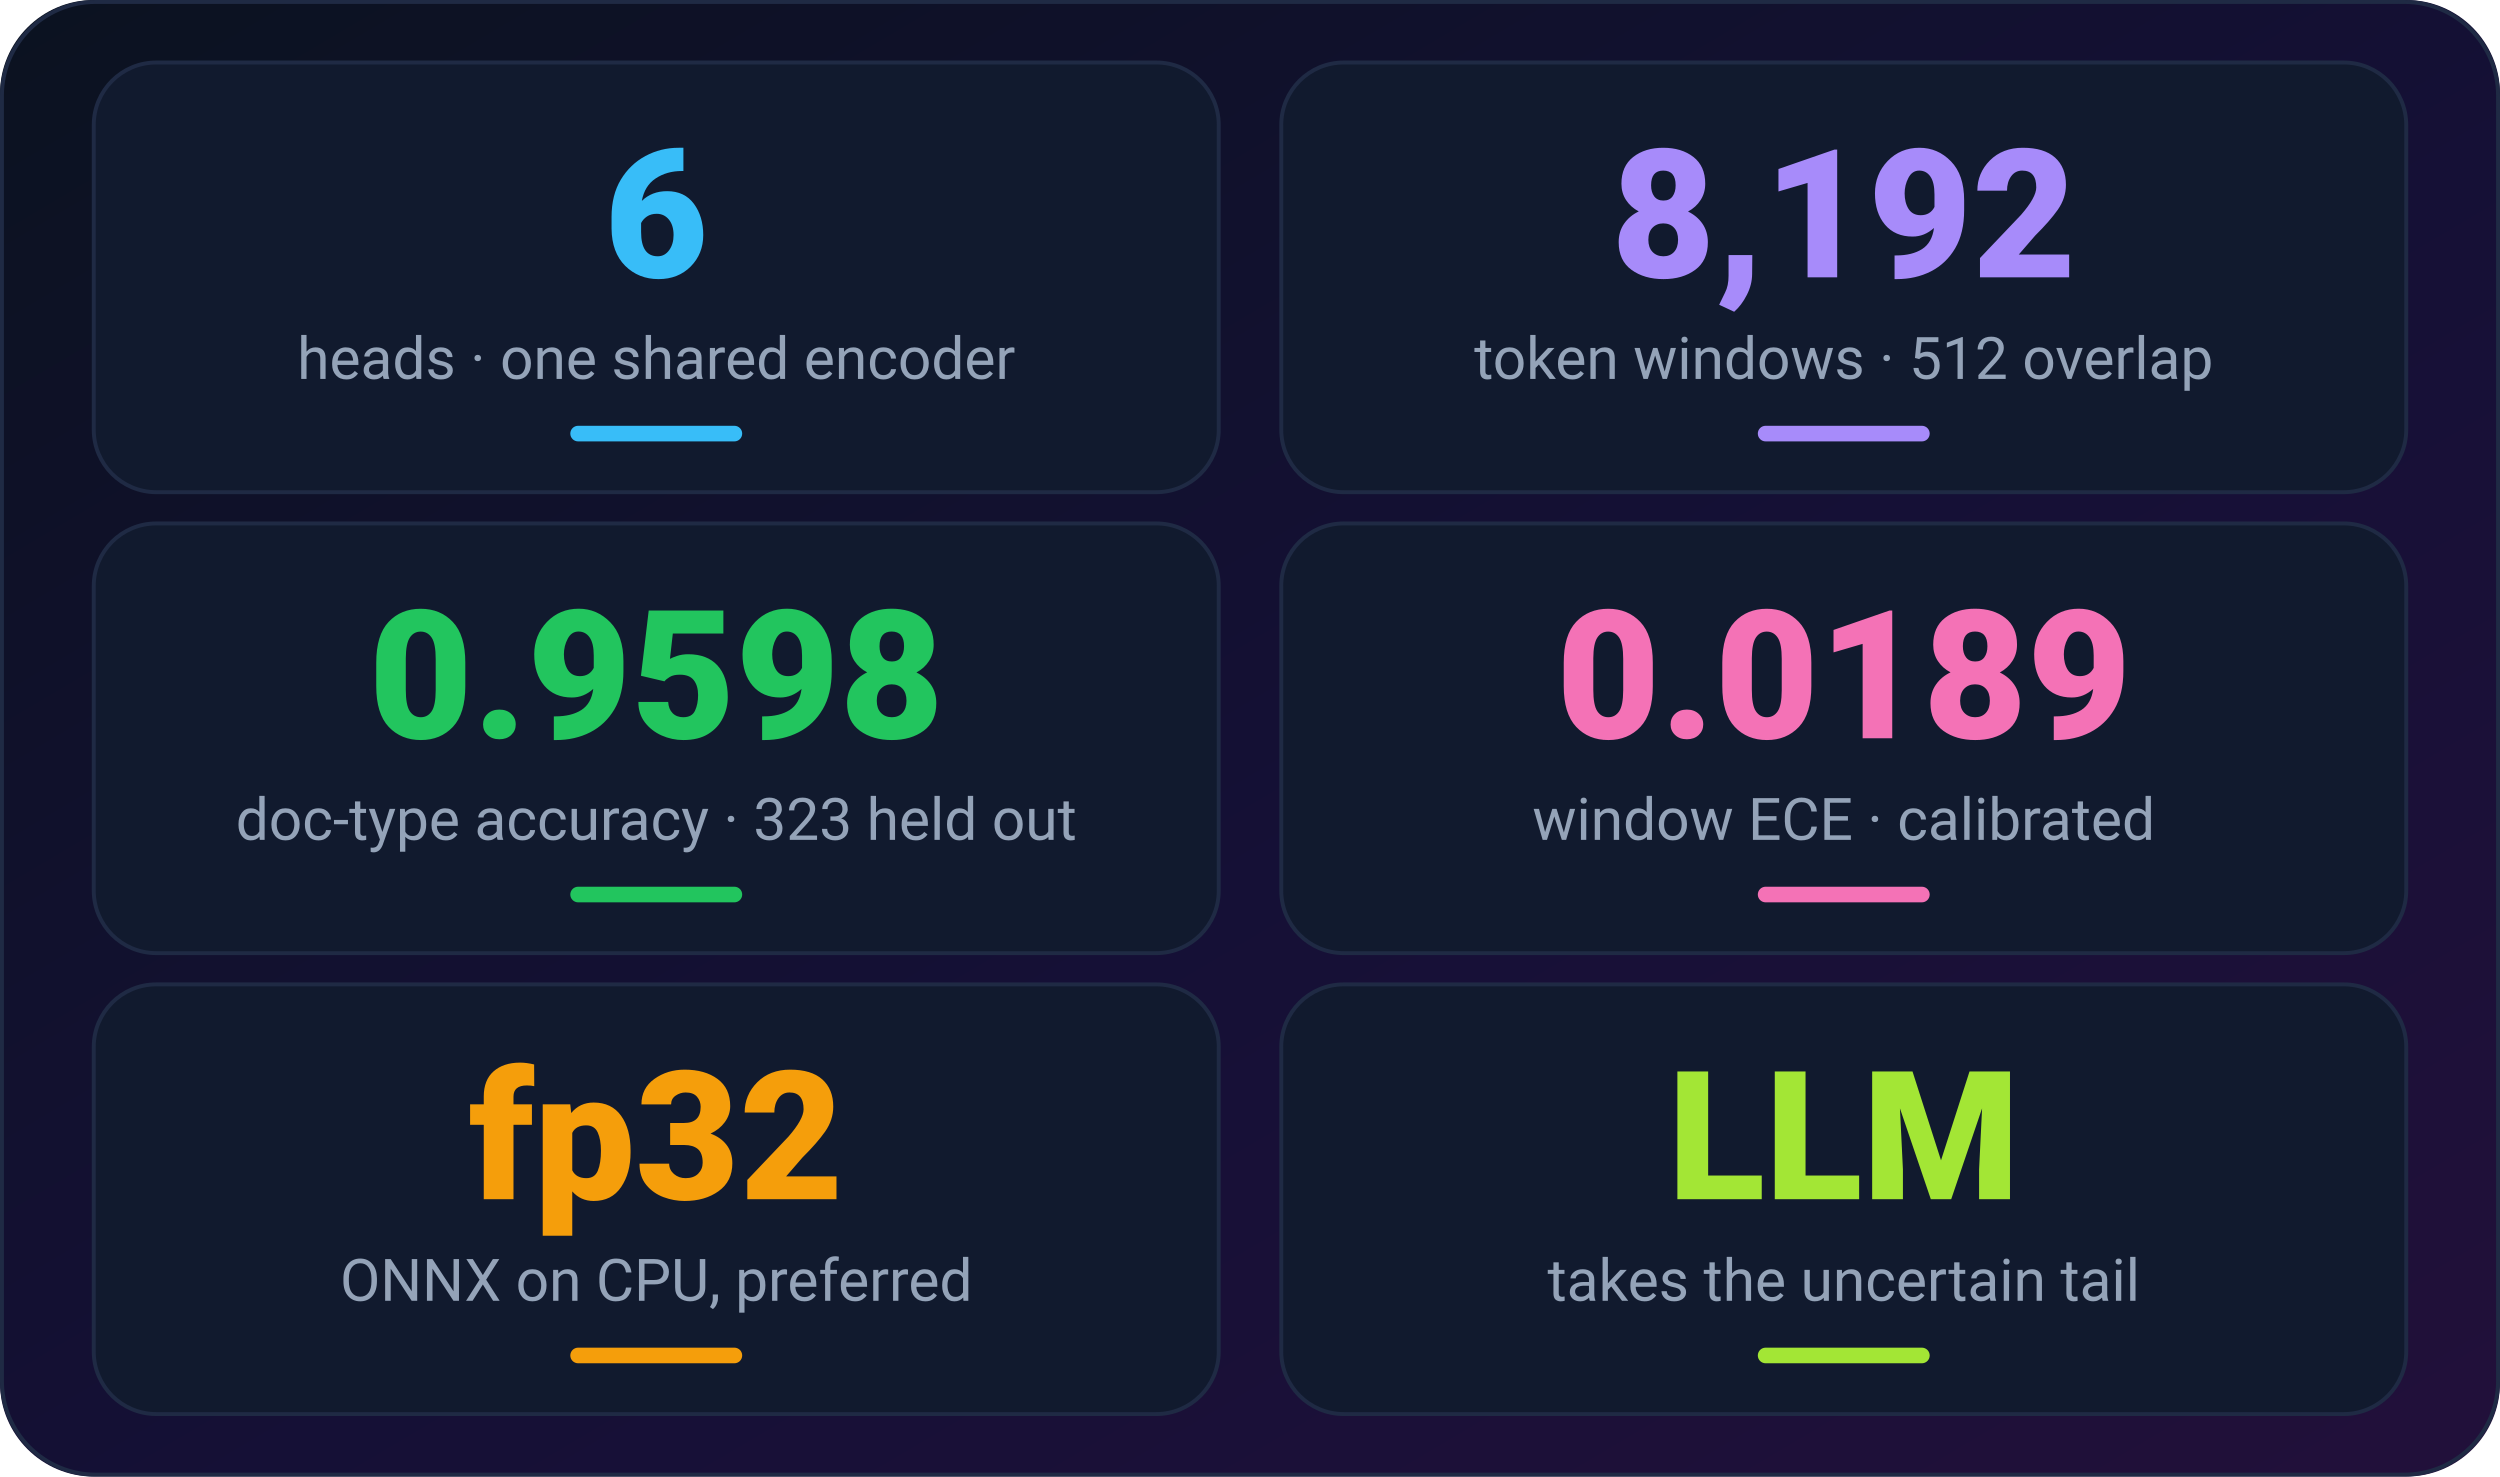
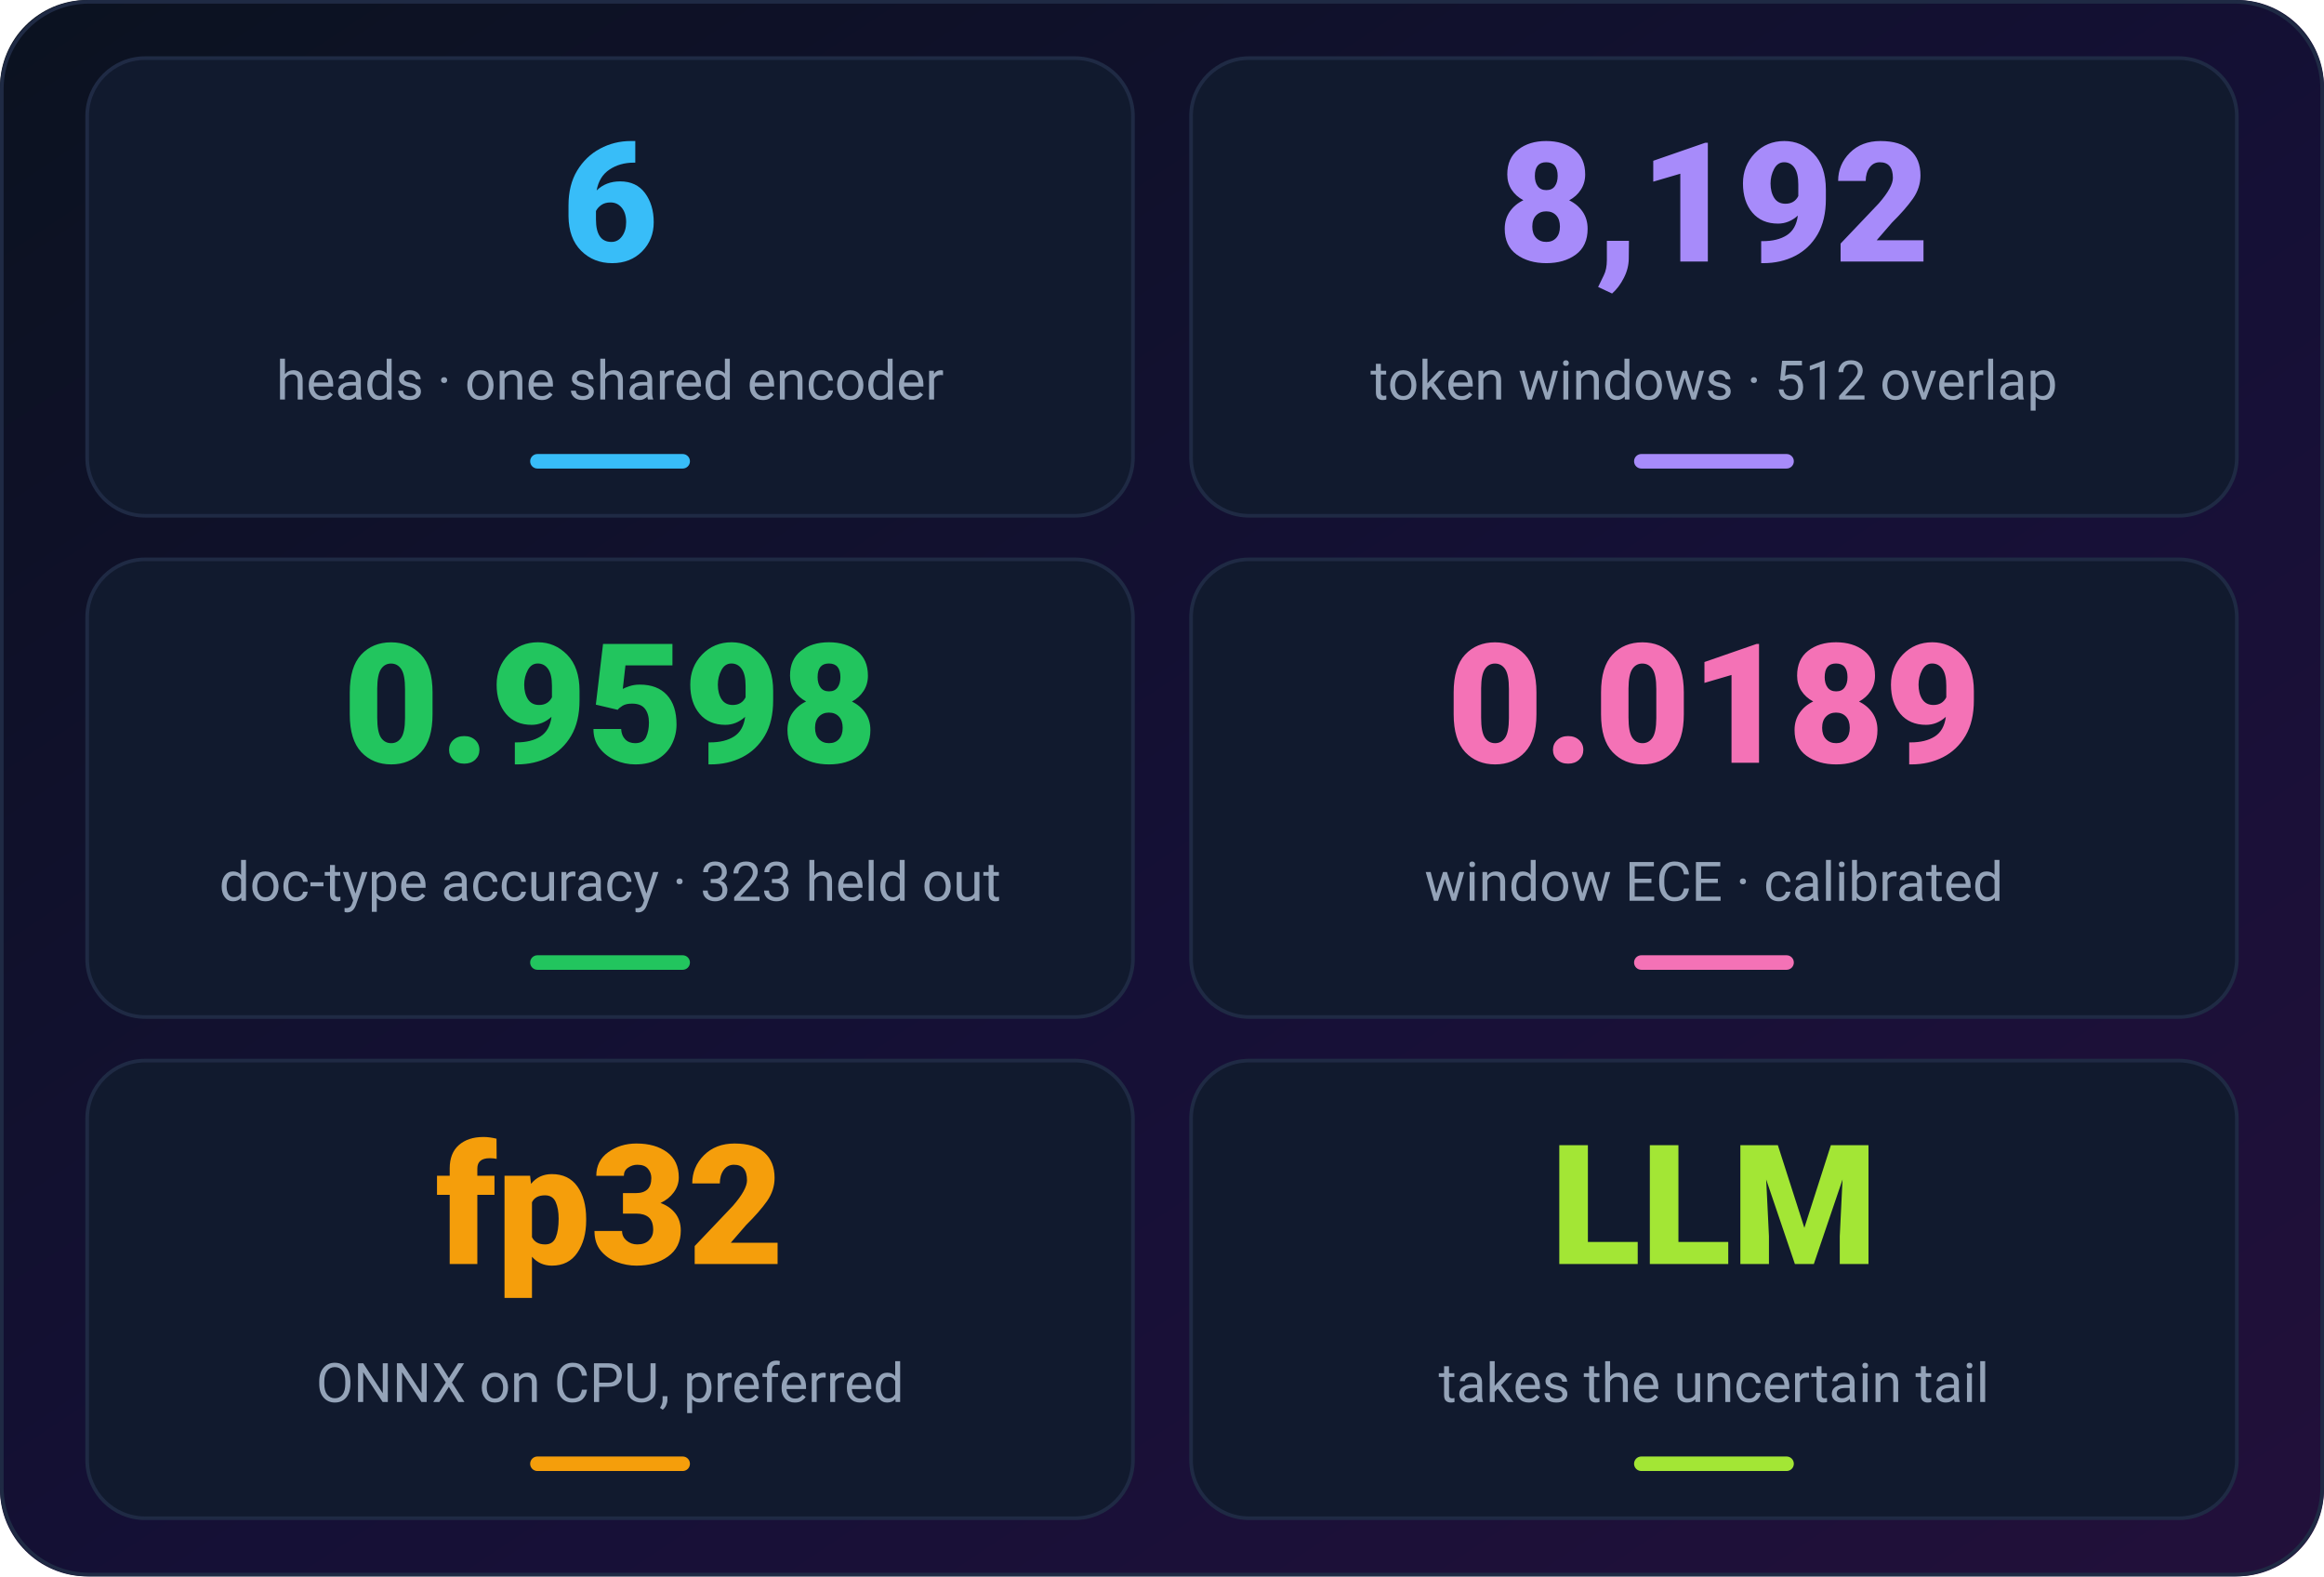
- <svg xmlns="http://www.w3.org/2000/svg" viewBox="0 0 640 378" width="640" height="378" role="img" aria-labelledby="t d" font-family="ui-sans-serif,-apple-system,'Segoe UI',Roboto,Helvetica,Arial,sans-serif">
+ <svg xmlns="http://www.w3.org/2000/svg" viewBox="0 0 640 434" width="640" height="434" role="img" aria-labelledby="t d" font-family="ui-sans-serif,-apple-system,'Segoe UI',Roboto,Helvetica,Arial,sans-serif">
  <defs>
    <linearGradient id="bg" x1="0" y1="0" x2="1" y2="1">
      <stop offset="0" stop-color="#0b1220" />
      <stop offset=".55" stop-color="#151036" />
      <stop offset="1" stop-color="#22103a" />
    </linearGradient>
    <linearGradient id="ttl" x1="0" y1="0" x2="1" y2="0">
      <stop offset="0" stop-color="#7dd3fc" />
      <stop offset=".5" stop-color="#c4b5fd" />
      <stop offset="1" stop-color="#f9a8d4" />
    </linearGradient>
    <radialGradient id="glow" cx=".5" cy=".5" r=".5">
      <stop offset="0" stop-color="#a78bfa" stop-opacity=".9" />
      <stop offset="1" stop-color="#a78bfa" stop-opacity="0" />
    </radialGradient>
    <filter id="soft" x="-50%" y="-50%" width="200%" height="200%">
      <feGaussianBlur stdDeviation="3" />
    </filter>
    <marker id="arr" viewBox="0 0 10 10" refX="8" refY="5" markerWidth="7" markerHeight="7" orient="auto-start-reverse">
      <path d="M1 1 L9 5 L1 9" fill="none" stroke="#94a3b8" stroke-width="1.6" stroke-linecap="round" stroke-linejoin="round" />
    </marker>
    <linearGradient id="shine" x1="0" y1="0" x2="1" y2="0">
      <stop offset="0" stop-color="#fff" stop-opacity="0" />
      <stop offset=".5" stop-color="#fff" stop-opacity=".12" />
      <stop offset="1" stop-color="#fff" stop-opacity="0" />
    </linearGradient>
  </defs>
  <style>@media (prefers-reduced-motion: reduce){.motion{display:none}}</style>
-   <rect width="640" height="378" rx="24" fill="url(#bg)" />
-   <rect x=".5" y=".5" width="639" height="377" rx="24" fill="none" stroke="#1f2a44" />
+   <rect width="640" height="434" rx="24" fill="url(#bg)" />
+   <rect x=".5" y=".5" width="639" height="433" rx="24" fill="none" stroke="#1f2a44" />
  <clipPath id="c0">
-     <rect x="24" y="16" width="288" height="110" rx="16" />
+     <rect x="24" y="16" width="288" height="126" rx="16" />
  </clipPath>
-   <rect x="24" y="16" width="288" height="110" rx="16" fill="#111a2e" stroke="#1f2a44" />
-   <text x="168" y="71" font-size="46" fill="#38bdf8" font-weight="800" text-anchor="middle">6</text>
-   <text x="168" y="97" font-size="15" fill="#94a3b8" text-anchor="middle">heads · one shared encoder</text>
-   <rect x="146" y="109" width="44" height="4" rx="2" fill="#38bdf8" />
+   <rect x="24" y="16" width="288" height="126" rx="16" fill="#111a2e" stroke="#1f2a44" />
+   <text x="168" y="72" font-size="46" fill="#38bdf8" font-weight="800" text-anchor="middle">6</text>
+   <text x="168" y="110" font-size="15" fill="#94a3b8" text-anchor="middle">heads · one shared encoder</text>
+   <rect x="146" y="125" width="44" height="4" rx="2" fill="#38bdf8" />
  <g class="motion" clip-path="url(#c0)">
-     <rect x="-44" y="16" width="60" height="110" fill="url(#shine)">
+     <rect x="-44" y="16" width="60" height="126" fill="url(#shine)">
      <animate attributeName="x" values="-44;320;320" keyTimes="0;.35;1" dur="5s" begin="0s" repeatCount="indefinite" />
    </rect>
  </g>
  <clipPath id="c1">
-     <rect x="328" y="16" width="288" height="110" rx="16" />
+     <rect x="328" y="16" width="288" height="126" rx="16" />
  </clipPath>
-   <rect x="328" y="16" width="288" height="110" rx="16" fill="#111a2e" stroke="#1f2a44" />
-   <text x="472" y="71" font-size="46" fill="#a78bfa" font-weight="800" text-anchor="middle">8,192</text>
-   <text x="472" y="97" font-size="15" fill="#94a3b8" text-anchor="middle">token windows · 512 overlap</text>
-   <rect x="450" y="109" width="44" height="4" rx="2" fill="#a78bfa" />
+   <rect x="328" y="16" width="288" height="126" rx="16" fill="#111a2e" stroke="#1f2a44" />
+   <text x="472" y="72" font-size="46" fill="#a78bfa" font-weight="800" text-anchor="middle">8,192</text>
+   <text x="472" y="110" font-size="15" fill="#94a3b8" text-anchor="middle">token windows · 512 overlap</text>
+   <rect x="450" y="125" width="44" height="4" rx="2" fill="#a78bfa" />
  <g class="motion" clip-path="url(#c1)">
-     <rect x="260" y="16" width="60" height="110" fill="url(#shine)">
+     <rect x="260" y="16" width="60" height="126" fill="url(#shine)">
      <animate attributeName="x" values="260;624;624" keyTimes="0;.35;1" dur="5s" begin="0.5s" repeatCount="indefinite" />
    </rect>
  </g>
  <clipPath id="c2">
-     <rect x="24" y="134" width="288" height="110" rx="16" />
+     <rect x="24" y="154" width="288" height="126" rx="16" />
  </clipPath>
-   <rect x="24" y="134" width="288" height="110" rx="16" fill="#111a2e" stroke="#1f2a44" />
-   <text x="168" y="189" font-size="46" fill="#22c55e" font-weight="800" text-anchor="middle">0.9598</text>
-   <text x="168" y="215" font-size="15" fill="#94a3b8" text-anchor="middle">doc-type accuracy · 323 held out</text>
-   <rect x="146" y="227" width="44" height="4" rx="2" fill="#22c55e" />
+   <rect x="24" y="154" width="288" height="126" rx="16" fill="#111a2e" stroke="#1f2a44" />
+   <text x="168" y="210" font-size="46" fill="#22c55e" font-weight="800" text-anchor="middle">0.9598</text>
+   <text x="168" y="248" font-size="15" fill="#94a3b8" text-anchor="middle">doc-type accuracy · 323 held out</text>
+   <rect x="146" y="263" width="44" height="4" rx="2" fill="#22c55e" />
  <g class="motion" clip-path="url(#c2)">
-     <rect x="-44" y="134" width="60" height="110" fill="url(#shine)">
+     <rect x="-44" y="154" width="60" height="126" fill="url(#shine)">
      <animate attributeName="x" values="-44;320;320" keyTimes="0;.35;1" dur="5s" begin="1s" repeatCount="indefinite" />
    </rect>
  </g>
  <clipPath id="c3">
-     <rect x="328" y="134" width="288" height="110" rx="16" />
+     <rect x="328" y="154" width="288" height="126" rx="16" />
  </clipPath>
-   <rect x="328" y="134" width="288" height="110" rx="16" fill="#111a2e" stroke="#1f2a44" />
-   <text x="472" y="189" font-size="46" fill="#f472b6" font-weight="800" text-anchor="middle">0.0189</text>
-   <text x="472" y="215" font-size="15" fill="#94a3b8" text-anchor="middle">window ECE · calibrated</text>
-   <rect x="450" y="227" width="44" height="4" rx="2" fill="#f472b6" />
+   <rect x="328" y="154" width="288" height="126" rx="16" fill="#111a2e" stroke="#1f2a44" />
+   <text x="472" y="210" font-size="46" fill="#f472b6" font-weight="800" text-anchor="middle">0.0189</text>
+   <text x="472" y="248" font-size="15" fill="#94a3b8" text-anchor="middle">window ECE · calibrated</text>
+   <rect x="450" y="263" width="44" height="4" rx="2" fill="#f472b6" />
  <g class="motion" clip-path="url(#c3)">
-     <rect x="260" y="134" width="60" height="110" fill="url(#shine)">
+     <rect x="260" y="154" width="60" height="126" fill="url(#shine)">
      <animate attributeName="x" values="260;624;624" keyTimes="0;.35;1" dur="5s" begin="1.5s" repeatCount="indefinite" />
    </rect>
  </g>
  <clipPath id="c4">
-     <rect x="24" y="252" width="288" height="110" rx="16" />
+     <rect x="24" y="292" width="288" height="126" rx="16" />
  </clipPath>
-   <rect x="24" y="252" width="288" height="110" rx="16" fill="#111a2e" stroke="#1f2a44" />
-   <text x="168" y="307" font-size="46" fill="#f59e0b" font-weight="800" text-anchor="middle">fp32</text>
-   <text x="168" y="333" font-size="15" fill="#94a3b8" text-anchor="middle">ONNX on CPU, preferred</text>
-   <rect x="146" y="345" width="44" height="4" rx="2" fill="#f59e0b" />
+   <rect x="24" y="292" width="288" height="126" rx="16" fill="#111a2e" stroke="#1f2a44" />
+   <text x="168" y="348" font-size="46" fill="#f59e0b" font-weight="800" text-anchor="middle">fp32</text>
+   <text x="168" y="386" font-size="15" fill="#94a3b8" text-anchor="middle">ONNX on CPU, preferred</text>
+   <rect x="146" y="401" width="44" height="4" rx="2" fill="#f59e0b" />
  <g class="motion" clip-path="url(#c4)">
-     <rect x="-44" y="252" width="60" height="110" fill="url(#shine)">
+     <rect x="-44" y="292" width="60" height="126" fill="url(#shine)">
      <animate attributeName="x" values="-44;320;320" keyTimes="0;.35;1" dur="5s" begin="2s" repeatCount="indefinite" />
    </rect>
  </g>
  <clipPath id="c5">
-     <rect x="328" y="252" width="288" height="110" rx="16" />
+     <rect x="328" y="292" width="288" height="126" rx="16" />
  </clipPath>
-   <rect x="328" y="252" width="288" height="110" rx="16" fill="#111a2e" stroke="#1f2a44" />
-   <text x="472" y="307" font-size="46" fill="#a3e635" font-weight="800" text-anchor="middle">LLM</text>
-   <text x="472" y="333" font-size="15" fill="#94a3b8" text-anchor="middle">takes the uncertain tail</text>
-   <rect x="450" y="345" width="44" height="4" rx="2" fill="#a3e635" />
+   <rect x="328" y="292" width="288" height="126" rx="16" fill="#111a2e" stroke="#1f2a44" />
+   <text x="472" y="348" font-size="46" fill="#a3e635" font-weight="800" text-anchor="middle">LLM</text>
+   <text x="472" y="386" font-size="15" fill="#94a3b8" text-anchor="middle">takes the uncertain tail</text>
+   <rect x="450" y="401" width="44" height="4" rx="2" fill="#a3e635" />
  <g class="motion" clip-path="url(#c5)">
-     <rect x="260" y="252" width="60" height="110" fill="url(#shine)">
+     <rect x="260" y="292" width="60" height="126" fill="url(#shine)">
      <animate attributeName="x" values="260;624;624" keyTimes="0;.35;1" dur="5s" begin="2.5s" repeatCount="indefinite" />
    </rect>
  </g>
</svg>
